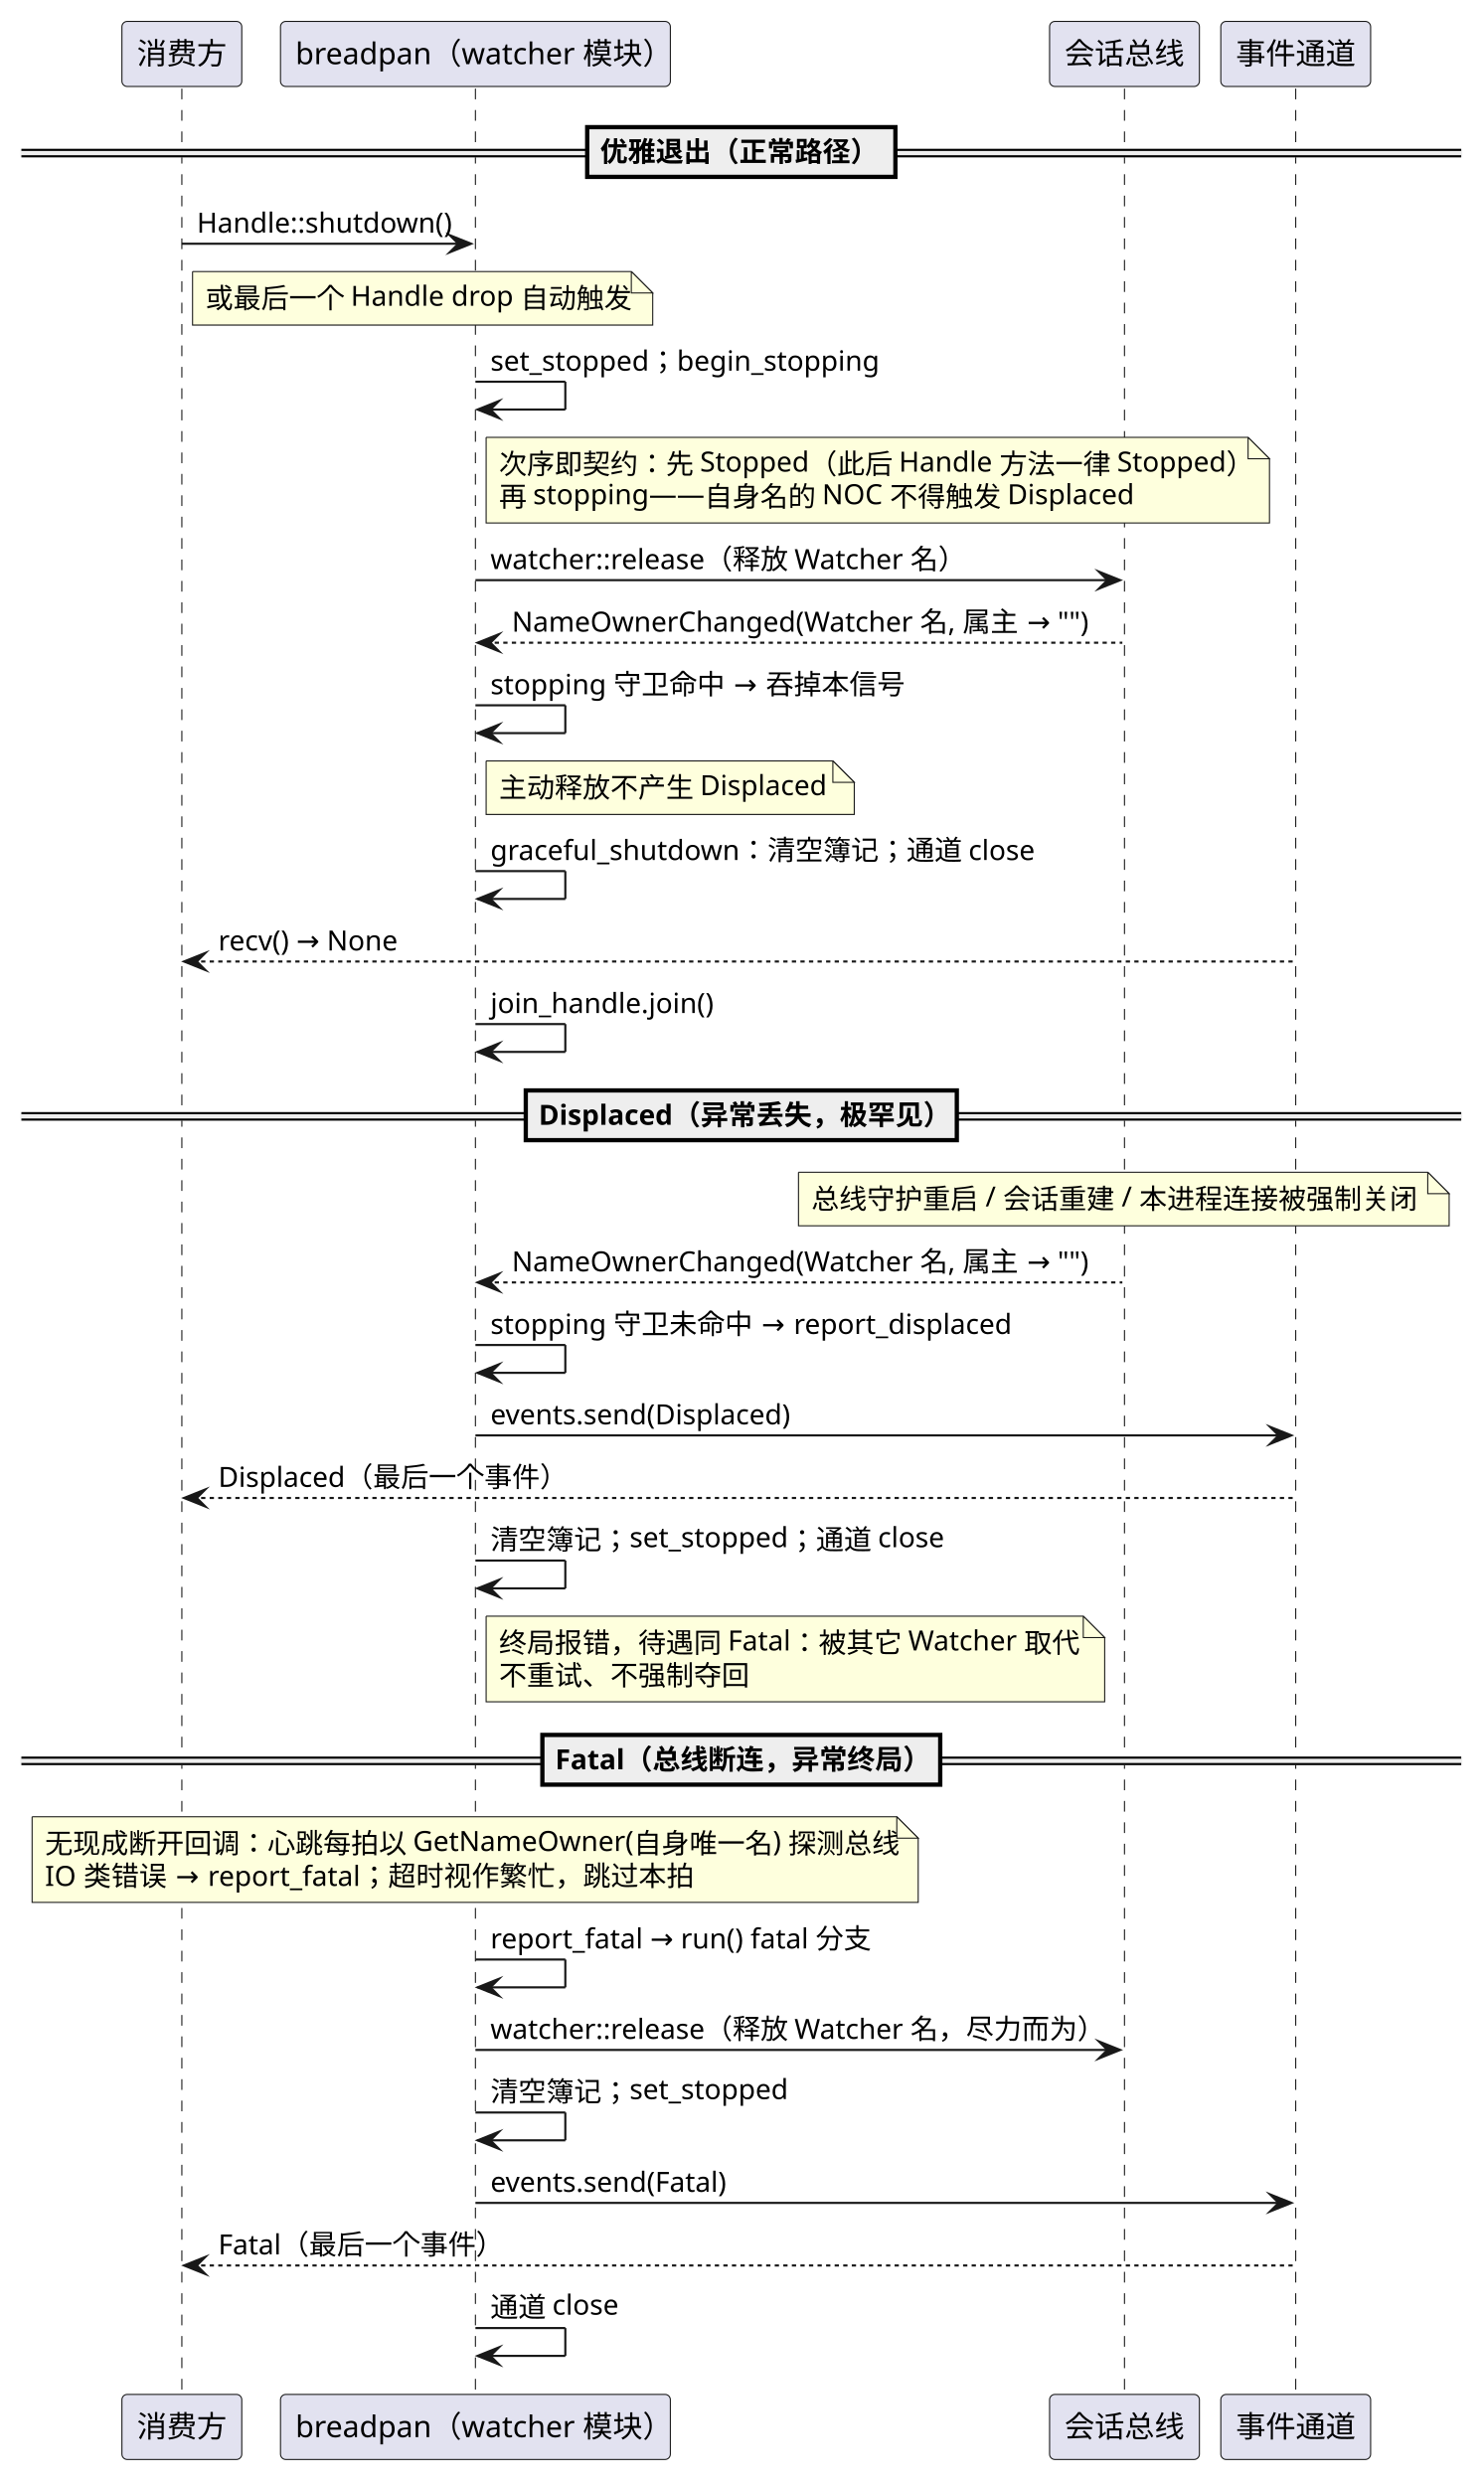
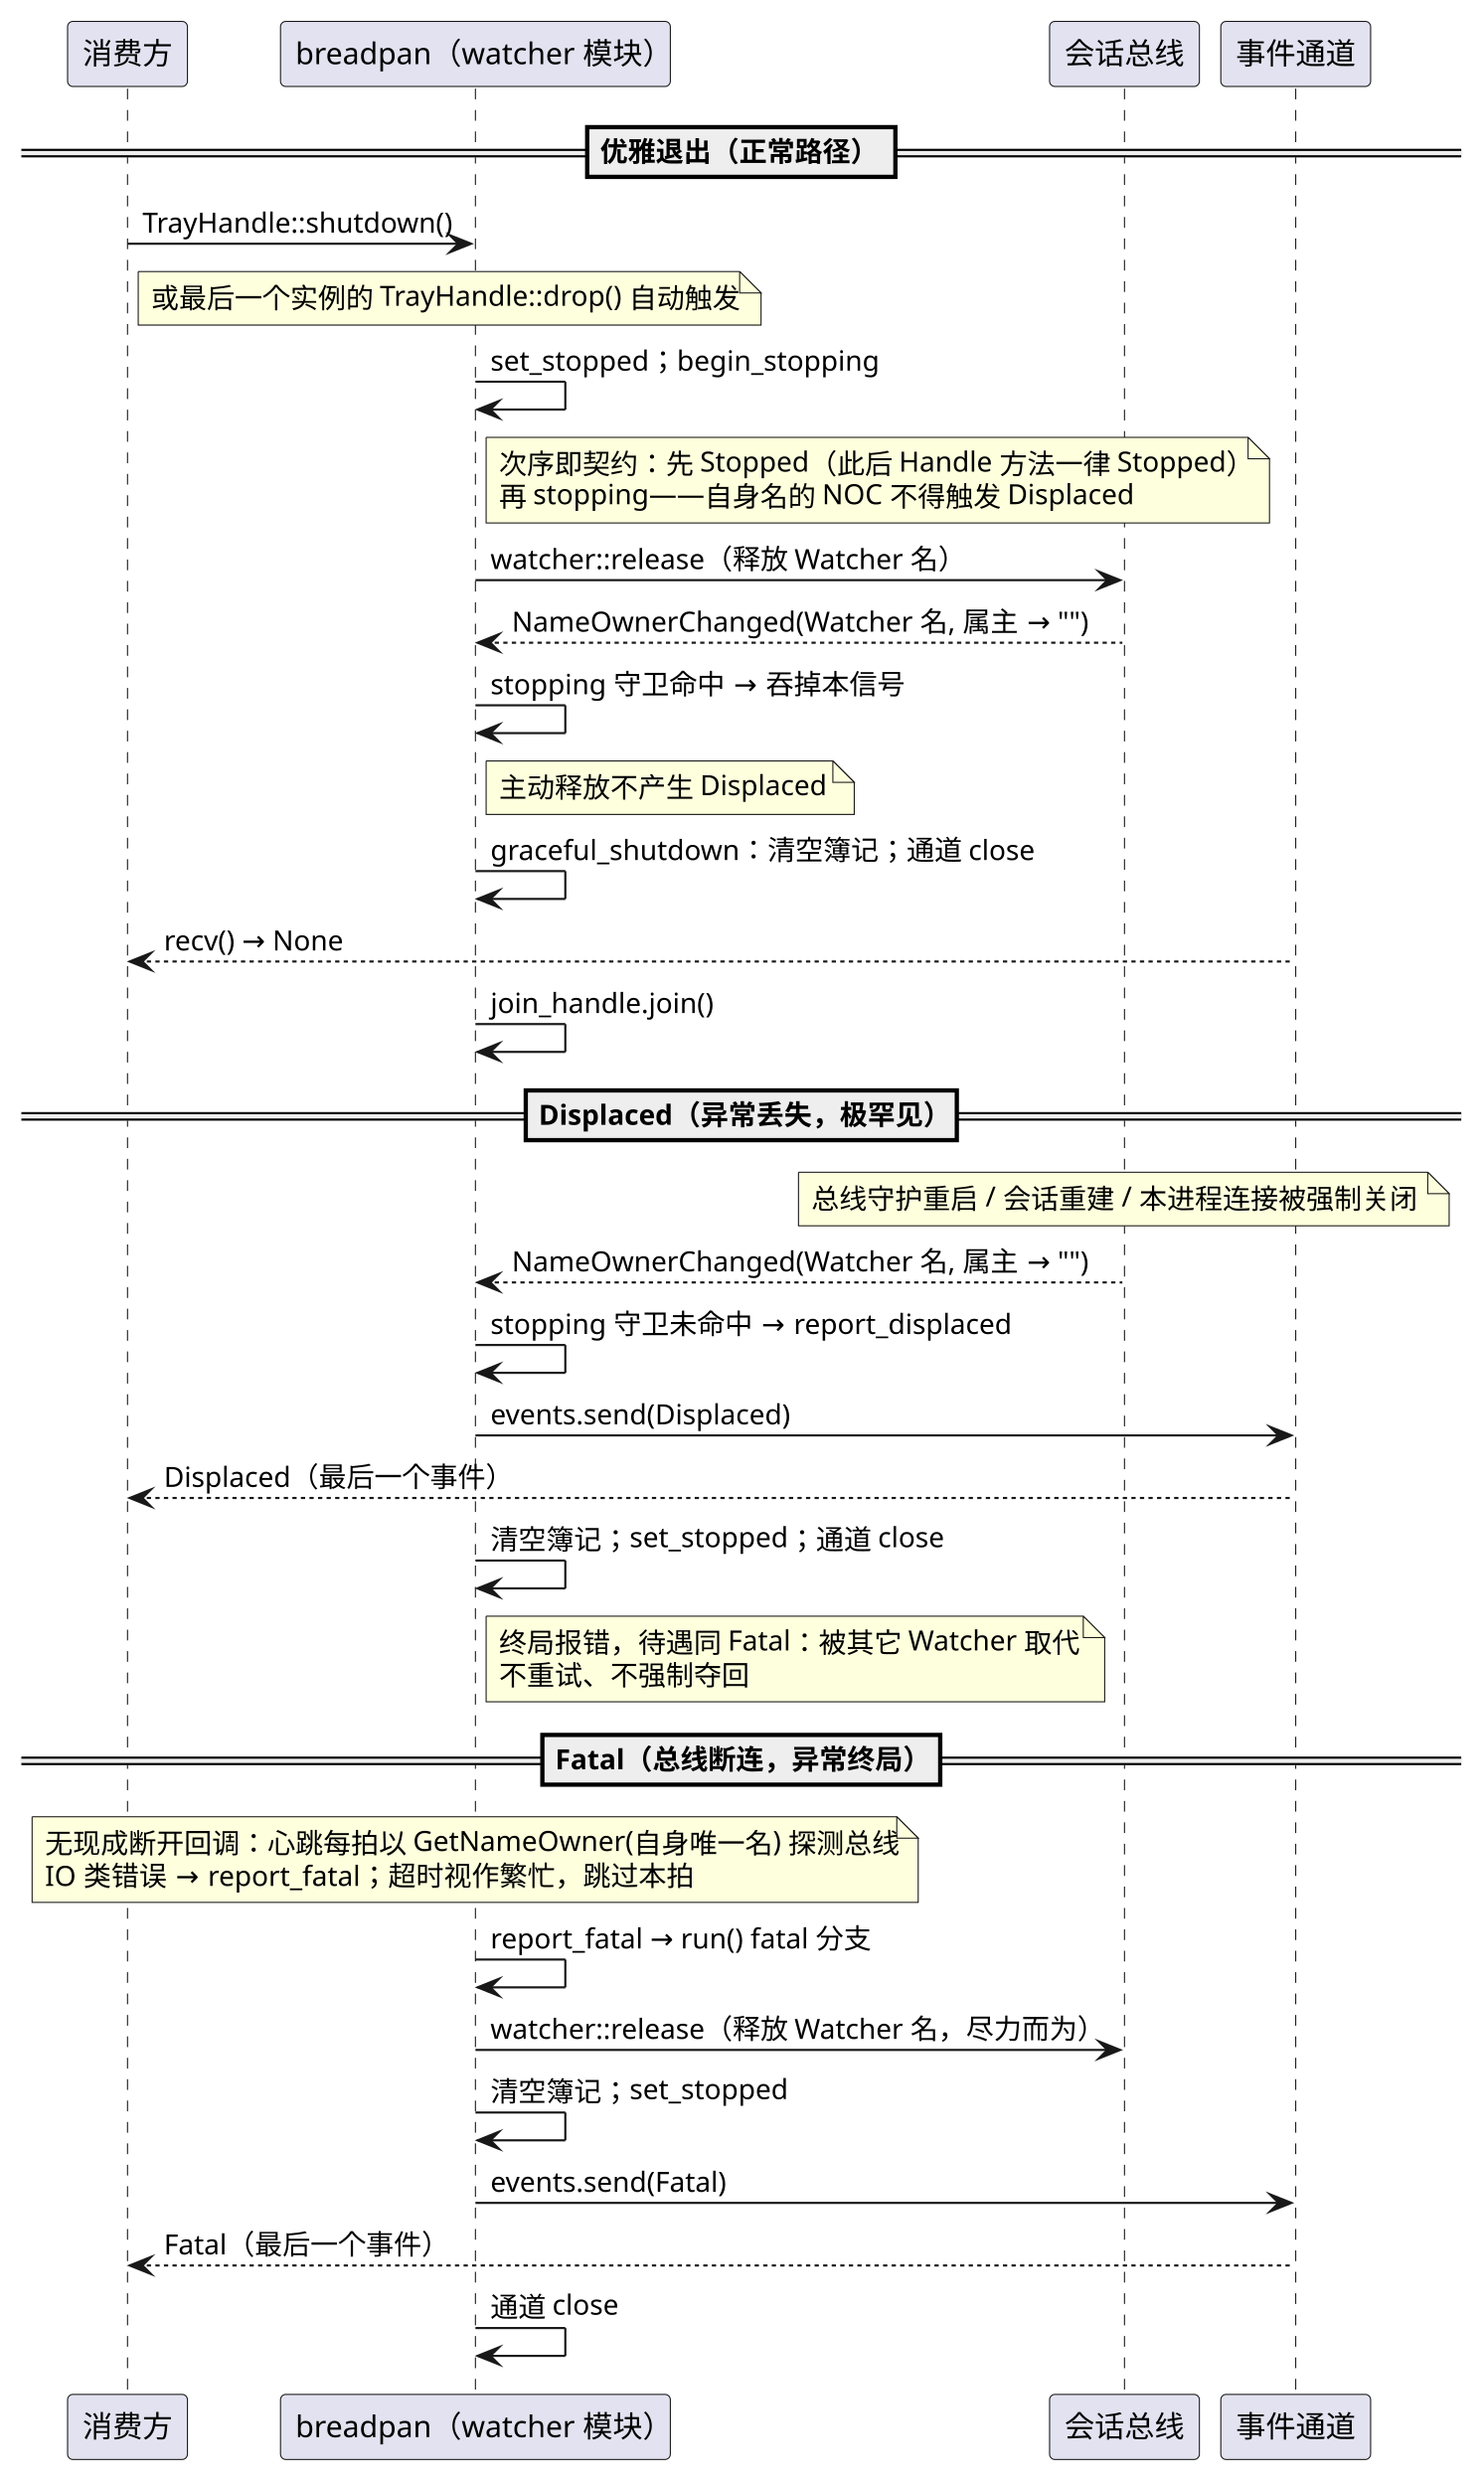
<svg xmlns="http://www.w3.org/2000/svg" version="1.1" data-diagram-type="SEQUENCE" style="width:693px;height:1161px;background:#FFFFFF;" width="693px" height="1161px" viewBox="0 0 693 1161" zoomAndPan="magnify" preserveAspectRatio="none" contentStyleType="text/css">
  <defs />
  <g font-family="sans-serif" lengthAdjust="spacing">
    <g>
-       <rect x="81.462" y="41.406" width="8" height="1077.266" fill="#000" fill-opacity="0" />
-       <line x1="84.962" y1="41.406" x2="84.962" y2="1118.672" style="stroke:#181818;stroke-width:0.5;stroke-dasharray:5,5;" />
+       <rect x="56.078" y="41.406" width="8" height="1077.266" fill="#000" fill-opacity="0" />
+       <line x1="59.578" y1="41.406" x2="59.578" y2="1118.672" style="stroke:#181818;stroke-width:0.5;stroke-dasharray:5,5;" />
    </g>
    <g>
      <rect x="218.628" y="41.406" width="8" height="1077.266" fill="#000" fill-opacity="0" />
      <line x1="222.128" y1="41.406" x2="222.128" y2="1118.672" style="stroke:#181818;stroke-width:0.5;stroke-dasharray:5,5;" />
    </g>
    <g>
      <rect x="521.881" y="41.406" width="8" height="1077.266" fill="#000" fill-opacity="0" />
      <line x1="525.381" y1="41.406" x2="525.381" y2="1118.672" style="stroke:#181818;stroke-width:0.5;stroke-dasharray:5,5;" />
    </g>
    <g>
      <rect x="601.881" y="41.406" width="8" height="1077.266" fill="#000" fill-opacity="0" />
      <line x1="605.381" y1="41.406" x2="605.381" y2="1118.672" style="stroke:#181818;stroke-width:0.5;stroke-dasharray:5,5;" />
    </g>
-     <rect x="56.962" y="10" width="56" height="30.406" fill="#E2E2F0" style="stroke:#181818;stroke-width:0.5;" rx="2.5" ry="2.5" />
-     <text x="63.962" y="29.988" fill="#000" font-size="14" textLength="42">消费方</text>
+     <rect x="31.578" y="10" width="56" height="30.406" fill="#E2E2F0" style="stroke:#181818;stroke-width:0.5;" rx="2.5" ry="2.5" />
+     <text x="38.578" y="29.988" fill="#000" font-size="14" textLength="42">消费方</text>
    <rect x="131.057" y="10" width="182.143" height="30.406" fill="#E2E2F0" style="stroke:#181818;stroke-width:0.5;" rx="2.5" ry="2.5" />
    <text x="138.057" y="29.988" fill="#000" font-size="14" textLength="168.143">breadpan（watcher 模块）</text>
    <rect x="490.381" y="10" width="70" height="30.406" fill="#E2E2F0" style="stroke:#181818;stroke-width:0.5;" rx="2.5" ry="2.5" />
    <text x="497.381" y="29.988" fill="#000" font-size="14" textLength="56">会话总线</text>
    <rect x="570.381" y="10" width="70" height="30.406" fill="#E2E2F0" style="stroke:#181818;stroke-width:0.5;" rx="2.5" ry="2.5" />
    <text x="577.381" y="29.988" fill="#000" font-size="14" textLength="56">事件通道</text>
-     <rect x="56.962" y="1118.672" width="56" height="30.406" fill="#E2E2F0" style="stroke:#181818;stroke-width:0.5;" rx="2.5" ry="2.5" />
-     <text x="63.962" y="1138.66" fill="#000" font-size="14" textLength="42">消费方</text>
+     <rect x="31.578" y="1118.672" width="56" height="30.406" fill="#E2E2F0" style="stroke:#181818;stroke-width:0.5;" rx="2.5" ry="2.5" />
+     <text x="38.578" y="1138.66" fill="#000" font-size="14" textLength="42">消费方</text>
    <rect x="131.057" y="1118.672" width="182.143" height="30.406" fill="#E2E2F0" style="stroke:#181818;stroke-width:0.5;" rx="2.5" ry="2.5" />
    <text x="138.057" y="1138.66" fill="#000" font-size="14" textLength="168.143">breadpan（watcher 模块）</text>
    <rect x="490.381" y="1118.672" width="70" height="30.406" fill="#E2E2F0" style="stroke:#181818;stroke-width:0.5;" rx="2.5" ry="2.5" />
    <text x="497.381" y="1138.66" fill="#000" font-size="14" textLength="56">会话总线</text>
    <rect x="570.381" y="1118.672" width="70" height="30.406" fill="#E2E2F0" style="stroke:#181818;stroke-width:0.5;" rx="2.5" ry="2.5" />
    <text x="577.381" y="1138.66" fill="#000" font-size="14" textLength="56">事件通道</text>
    <rect x="10" y="70.023" width="672.694" height="3" fill="#EEE" style="stroke:#EEE;stroke-width:1;" />
    <line x1="10" y1="70.023" x2="682.694" y2="70.023" style="stroke:#000;stroke-width:1;" />
    <line x1="10" y1="73.023" x2="682.694" y2="73.023" style="stroke:#000;stroke-width:1;" />
    <rect x="274.347" y="59.406" width="144" height="23.234" fill="#EEE" style="stroke:#000;stroke-width:2;" />
    <text x="280.347" y="75.467" fill="#000" font-size="13" textLength="130" font-weight="700">优雅退出（正常路径）</text>
    <polygon points="210.128,109.875,220.128,113.875,210.128,117.875,214.128,113.875" fill="#181818" style="stroke:#181818;stroke-width:1;stroke-linejoin:miter;stroke-miterlimit:10;" />
-     <line x1="84.962" y1="113.875" x2="216.128" y2="113.875" style="stroke:#181818;stroke-width:1;" />
-     <text x="91.962" y="108.701" fill="#000" font-size="13" textLength="113.166">Handle::shutdown()</text>
-     <path d="M89.962,126.875 L89.962,151.875 L304.962,151.875 L304.962,136.875 L294.962,126.875 L89.962,126.875" style="stroke:#181818;stroke-width:0.5;" fill="#FEFFDD" />
-     <path d="M294.962,126.875 L294.962,136.875 L304.962,136.875 L294.962,126.875" style="stroke:#181818;stroke-width:0.5;" fill="#FEFFDD" />
-     <text x="95.962" y="143.936" fill="#000" font-size="13" textLength="194.035">或最后一个 Handle drop 自动触发</text>
+     <line x1="59.578" y1="113.875" x2="216.128" y2="113.875" style="stroke:#181818;stroke-width:1;" />
+     <text x="66.578" y="108.701" fill="#000" font-size="13" textLength="138.55">TrayHandle::shutdown()</text>
+     <path d="M64.578,126.875 L64.578,151.875 L355.578,151.875 L355.578,136.875 L345.578,126.875 L64.578,126.875" style="stroke:#181818;stroke-width:0.5;" fill="#FEFFDD" />
+     <path d="M345.578,126.875 L345.578,136.875 L355.578,136.875 L345.578,126.875" style="stroke:#181818;stroke-width:0.5;" fill="#FEFFDD" />
+     <text x="70.578" y="143.936" fill="#000" font-size="13" textLength="270.467">或最后一个实例的 TrayHandle::drop() 自动触发</text>
    <line x1="222.128" y1="178.344" x2="264.128" y2="178.344" style="stroke:#181818;stroke-width:1;" />
    <line x1="264.128" y1="178.344" x2="264.128" y2="191.344" style="stroke:#181818;stroke-width:1;" />
    <line x1="223.128" y1="191.344" x2="264.128" y2="191.344" style="stroke:#181818;stroke-width:1;" />
    <polygon points="233.128,187.344,223.128,191.344,233.128,195.344,229.128,191.344" fill="#181818" style="stroke:#181818;stroke-width:1;stroke-linejoin:miter;stroke-miterlimit:10;" />
    <text x="229.128" y="173.17" fill="#000" font-size="13" textLength="172.237">set_stopped；begin_stopping</text>
    <path d="M227.128,204.344 L227.128,244.344 L593.128,244.344 L593.128,214.344 L583.128,204.344 L227.128,204.344" style="stroke:#181818;stroke-width:0.5;" fill="#FEFFDD" />
    <path d="M583.128,204.344 L583.128,214.344 L593.128,214.344 L583.128,204.344" style="stroke:#181818;stroke-width:0.5;" fill="#FEFFDD" />
    <text x="233.128" y="221.404" fill="#000" font-size="13" textLength="345.23">次序即契约：先 Stopped（此后 Handle 方法一律 Stopped）</text>
    <text x="233.128" y="236.639" fill="#000" font-size="13" textLength="284.458">再 stopping——自身名的 NOC 不得触发 Displaced</text>
    <polygon points="513.381,267.047,523.381,271.047,513.381,275.047,517.381,271.047" fill="#181818" style="stroke:#181818;stroke-width:1;stroke-linejoin:miter;stroke-miterlimit:10;" />
    <line x1="222.128" y1="271.047" x2="519.381" y2="271.047" style="stroke:#181818;stroke-width:1;" />
    <text x="229.128" y="265.873" fill="#000" font-size="13" textLength="214.253">watcher::release（释放 Watcher 名）</text>
    <polygon points="233.128,296.281,223.128,300.281,233.128,304.281,229.128,300.281" fill="#181818" style="stroke:#181818;stroke-width:1;stroke-linejoin:miter;stroke-miterlimit:10;" />
    <line x1="227.128" y1="300.281" x2="524.381" y2="300.281" style="stroke:#181818;stroke-width:1;stroke-dasharray:2,2;" />
    <text x="239.128" y="295.107" fill="#000" font-size="13" textLength="256.109">NameOwnerChanged(Watcher 名, 属主 → "")</text>
    <line x1="222.128" y1="329.516" x2="264.128" y2="329.516" style="stroke:#181818;stroke-width:1;" />
    <line x1="264.128" y1="329.516" x2="264.128" y2="342.516" style="stroke:#181818;stroke-width:1;" />
    <line x1="223.128" y1="342.516" x2="264.128" y2="342.516" style="stroke:#181818;stroke-width:1;" />
    <polygon points="233.128,338.516,223.128,342.516,233.128,346.516,229.128,342.516" fill="#181818" style="stroke:#181818;stroke-width:1;stroke-linejoin:miter;stroke-miterlimit:10;" />
    <text x="229.128" y="324.342" fill="#000" font-size="13" textLength="190.29">stopping 守卫命中 → 吞掉本信号</text>
    <path d="M227.128,355.516 L227.128,380.516 L399.128,380.516 L399.128,365.516 L389.128,355.516 L227.128,355.516" style="stroke:#181818;stroke-width:0.5;" fill="#FEFFDD" />
    <path d="M389.128,355.516 L389.128,365.516 L399.128,365.516 L389.128,355.516" style="stroke:#181818;stroke-width:0.5;" fill="#FEFFDD" />
    <text x="233.128" y="372.576" fill="#000" font-size="13" textLength="151.189">主动释放不产生 Displaced</text>
    <line x1="222.128" y1="406.984" x2="264.128" y2="406.984" style="stroke:#181818;stroke-width:1;" />
    <line x1="264.128" y1="406.984" x2="264.128" y2="419.984" style="stroke:#181818;stroke-width:1;" />
    <line x1="223.128" y1="419.984" x2="264.128" y2="419.984" style="stroke:#181818;stroke-width:1;" />
    <polygon points="233.128,415.984,223.128,419.984,233.128,423.984,229.128,419.984" fill="#181818" style="stroke:#181818;stroke-width:1;stroke-linejoin:miter;stroke-miterlimit:10;" />
    <text x="229.128" y="401.811" fill="#000" font-size="13" textLength="248.378">graceful_shutdown：清空簿记；通道 close</text>
-     <polygon points="95.962,445.219,85.962,449.219,95.962,453.219,91.962,449.219" fill="#181818" style="stroke:#181818;stroke-width:1;stroke-linejoin:miter;stroke-miterlimit:10;" />
-     <line x1="89.962" y1="449.219" x2="604.381" y2="449.219" style="stroke:#181818;stroke-width:1;stroke-dasharray:2,2;" />
-     <text x="101.962" y="444.045" fill="#000" font-size="13" textLength="83.586">recv() → None</text>
+     <polygon points="70.578,445.219,60.578,449.219,70.578,453.219,66.578,449.219" fill="#181818" style="stroke:#181818;stroke-width:1;stroke-linejoin:miter;stroke-miterlimit:10;" />
+     <line x1="64.578" y1="449.219" x2="604.381" y2="449.219" style="stroke:#181818;stroke-width:1;stroke-dasharray:2,2;" />
+     <text x="76.578" y="444.045" fill="#000" font-size="13" textLength="83.586">recv() → None</text>
    <line x1="222.128" y1="478.453" x2="264.128" y2="478.453" style="stroke:#181818;stroke-width:1;" />
    <line x1="264.128" y1="478.453" x2="264.128" y2="491.453" style="stroke:#181818;stroke-width:1;" />
    <line x1="223.128" y1="491.453" x2="264.128" y2="491.453" style="stroke:#181818;stroke-width:1;" />
    <polygon points="233.128,487.453,223.128,491.453,233.128,495.453,229.128,491.453" fill="#181818" style="stroke:#181818;stroke-width:1;stroke-linejoin:miter;stroke-miterlimit:10;" />
    <text x="229.128" y="473.279" fill="#000" font-size="13" textLength="98.795">join_handle.join()</text>
    <rect x="10" y="520.07" width="672.694" height="3" fill="#EEE" style="stroke:#EEE;stroke-width:1;" />
    <line x1="10" y1="520.07" x2="682.694" y2="520.07" style="stroke:#000;stroke-width:1;" />
    <line x1="10" y1="523.07" x2="682.694" y2="523.07" style="stroke:#000;stroke-width:1;" />
    <rect x="245.652" y="509.453" width="201.389" height="23.234" fill="#EEE" style="stroke:#000;stroke-width:2;" />
    <text x="251.652" y="525.514" fill="#000" font-size="13" textLength="187.389" font-weight="700">Displaced（异常丢失，极罕见）</text>
    <path d="M373.068,547.688 L373.068,572.688 L677.068,572.688 L677.068,557.688 L667.068,547.688 L373.068,547.688" style="stroke:#181818;stroke-width:0.5;" fill="#FEFFDD" />
    <path d="M667.068,547.688 L667.068,557.688 L677.068,557.688 L667.068,547.688" style="stroke:#181818;stroke-width:0.5;" fill="#FEFFDD" />
    <text x="379.068" y="564.748" fill="#000" font-size="13" textLength="283.626">总线守护重启 / 会话重建 / 本进程连接被强制关闭</text>
    <polygon points="233.128,595.156,223.128,599.156,233.128,603.156,229.128,599.156" fill="#181818" style="stroke:#181818;stroke-width:1;stroke-linejoin:miter;stroke-miterlimit:10;" />
    <line x1="227.128" y1="599.156" x2="524.381" y2="599.156" style="stroke:#181818;stroke-width:1;stroke-dasharray:2,2;" />
    <text x="239.128" y="593.982" fill="#000" font-size="13" textLength="256.109">NameOwnerChanged(Watcher 名, 属主 → "")</text>
    <line x1="222.128" y1="628.391" x2="264.128" y2="628.391" style="stroke:#181818;stroke-width:1;" />
    <line x1="264.128" y1="628.391" x2="264.128" y2="641.391" style="stroke:#181818;stroke-width:1;" />
    <line x1="223.128" y1="641.391" x2="264.128" y2="641.391" style="stroke:#181818;stroke-width:1;" />
    <polygon points="233.128,637.391,223.128,641.391,233.128,645.391,229.128,641.391" fill="#181818" style="stroke:#181818;stroke-width:1;stroke-linejoin:miter;stroke-miterlimit:10;" />
    <text x="229.128" y="623.217" fill="#000" font-size="13" textLength="234.59">stopping 守卫未命中 → report_displaced</text>
    <polygon points="593.381,666.625,603.381,670.625,593.381,674.625,597.381,670.625" fill="#181818" style="stroke:#181818;stroke-width:1;stroke-linejoin:miter;stroke-miterlimit:10;" />
    <line x1="222.128" y1="670.625" x2="599.381" y2="670.625" style="stroke:#181818;stroke-width:1;" />
    <text x="229.128" y="665.451" fill="#000" font-size="13" textLength="135.707">events.send(Displaced)</text>
-     <polygon points="95.962,695.859,85.962,699.859,95.962,703.859,91.962,699.859" fill="#181818" style="stroke:#181818;stroke-width:1;stroke-linejoin:miter;stroke-miterlimit:10;" />
-     <line x1="89.962" y1="699.859" x2="604.381" y2="699.859" style="stroke:#181818;stroke-width:1;stroke-dasharray:2,2;" />
-     <text x="101.962" y="694.686" fill="#000" font-size="13" textLength="160.964">Displaced（最后一个事件）</text>
+     <polygon points="70.578,695.859,60.578,699.859,70.578,703.859,66.578,699.859" fill="#181818" style="stroke:#181818;stroke-width:1;stroke-linejoin:miter;stroke-miterlimit:10;" />
+     <line x1="64.578" y1="699.859" x2="604.381" y2="699.859" style="stroke:#181818;stroke-width:1;stroke-dasharray:2,2;" />
+     <text x="76.578" y="694.686" fill="#000" font-size="13" textLength="160.964">Displaced（最后一个事件）</text>
    <line x1="222.128" y1="729.094" x2="264.128" y2="729.094" style="stroke:#181818;stroke-width:1;" />
    <line x1="264.128" y1="729.094" x2="264.128" y2="742.094" style="stroke:#181818;stroke-width:1;" />
    <line x1="223.128" y1="742.094" x2="264.128" y2="742.094" style="stroke:#181818;stroke-width:1;" />
    <polygon points="233.128,738.094,223.128,742.094,233.128,746.094,229.128,742.094" fill="#181818" style="stroke:#181818;stroke-width:1;stroke-linejoin:miter;stroke-miterlimit:10;" />
    <text x="229.128" y="723.92" fill="#000" font-size="13" textLength="209.13">清空簿记；set_stopped；通道 close</text>
    <path d="M227.128,755.094 L227.128,795.094 L516.128,795.094 L516.128,765.094 L506.128,755.094 L227.128,755.094" style="stroke:#181818;stroke-width:0.5;" fill="#FEFFDD" />
    <path d="M506.128,755.094 L506.128,765.094 L516.128,765.094 L506.128,755.094" style="stroke:#181818;stroke-width:0.5;" fill="#FEFFDD" />
    <text x="233.128" y="772.154" fill="#000" font-size="13" textLength="268.538">终局报错，待遇同 Fatal：被其它 Watcher 取代</text>
    <text x="233.128" y="787.389" fill="#000" font-size="13" textLength="117">不重试、不强制夺回</text>
    <rect x="10" y="821.18" width="672.694" height="3" fill="#EEE" style="stroke:#EEE;stroke-width:1;" />
    <line x1="10" y1="821.18" x2="682.694" y2="821.18" style="stroke:#000;stroke-width:1;" />
    <line x1="10" y1="824.18" x2="682.694" y2="824.18" style="stroke:#000;stroke-width:1;" />
    <rect x="253.403" y="810.563" width="185.888" height="23.234" fill="#EEE" style="stroke:#000;stroke-width:2;" />
    <text x="259.403" y="826.623" fill="#000" font-size="13" textLength="171.888" font-weight="700">Fatal（总线断连，异常终局）</text>
    <path d="M15,848.797 L15,888.797 L429,888.797 L429,858.797 L419,848.797 L15,848.797" style="stroke:#181818;stroke-width:0.5;" fill="#FEFFDD" />
    <path d="M419,848.797 L419,858.797 L429,858.797 L419,848.797" style="stroke:#181818;stroke-width:0.5;" fill="#FEFFDD" />
    <text x="21" y="865.857" fill="#000" font-size="13" textLength="393.257">无现成断开回调：心跳每拍以 GetNameOwner(自身唯一名) 探测总线</text>
    <text x="21" y="881.092" fill="#000" font-size="13" textLength="296.766">IO 类错误 → report_fatal；超时视作繁忙，跳过本拍</text>
    <line x1="222.128" y1="915.5" x2="264.128" y2="915.5" style="stroke:#181818;stroke-width:1;" />
    <line x1="264.128" y1="915.5" x2="264.128" y2="928.5" style="stroke:#181818;stroke-width:1;" />
    <line x1="223.128" y1="928.5" x2="264.128" y2="928.5" style="stroke:#181818;stroke-width:1;" />
    <polygon points="233.128,924.5,223.128,928.5,233.128,932.5,229.128,928.5" fill="#181818" style="stroke:#181818;stroke-width:1;stroke-linejoin:miter;stroke-miterlimit:10;" />
    <text x="229.128" y="910.326" fill="#000" font-size="13" textLength="172.314">report_fatal → run() fatal 分支</text>
    <polygon points="513.381,953.734,523.381,957.734,513.381,961.734,517.381,957.734" fill="#181818" style="stroke:#181818;stroke-width:1;stroke-linejoin:miter;stroke-miterlimit:10;" />
    <line x1="222.128" y1="957.734" x2="519.381" y2="957.734" style="stroke:#181818;stroke-width:1;" />
    <text x="229.128" y="952.561" fill="#000" font-size="13" textLength="279.253">watcher::release（释放 Watcher 名，尽力而为）</text>
    <line x1="222.128" y1="986.969" x2="264.128" y2="986.969" style="stroke:#181818;stroke-width:1;" />
    <line x1="264.128" y1="986.969" x2="264.128" y2="999.969" style="stroke:#181818;stroke-width:1;" />
    <line x1="223.128" y1="999.969" x2="264.128" y2="999.969" style="stroke:#181818;stroke-width:1;" />
    <polygon points="233.128,995.969,223.128,999.969,233.128,1003.969,229.128,999.969" fill="#181818" style="stroke:#181818;stroke-width:1;stroke-linejoin:miter;stroke-miterlimit:10;" />
    <text x="229.128" y="981.795" fill="#000" font-size="13" textLength="135.922">清空簿记；set_stopped</text>
    <polygon points="593.381,1025.203,603.381,1029.203,593.381,1033.203,597.381,1029.203" fill="#181818" style="stroke:#181818;stroke-width:1;stroke-linejoin:miter;stroke-miterlimit:10;" />
    <line x1="222.128" y1="1029.203" x2="599.381" y2="1029.203" style="stroke:#181818;stroke-width:1;" />
    <text x="229.128" y="1024.029" fill="#000" font-size="13" textLength="107.485">events.send(Fatal)</text>
-     <polygon points="95.962,1054.438,85.962,1058.438,95.962,1062.438,91.962,1058.438" fill="#181818" style="stroke:#181818;stroke-width:1;stroke-linejoin:miter;stroke-miterlimit:10;" />
-     <line x1="89.962" y1="1058.438" x2="604.381" y2="1058.438" style="stroke:#181818;stroke-width:1;stroke-dasharray:2,2;" />
-     <text x="101.962" y="1053.264" fill="#000" font-size="13" textLength="132.742">Fatal（最后一个事件）</text>
+     <polygon points="70.578,1054.438,60.578,1058.438,70.578,1062.438,66.578,1058.438" fill="#181818" style="stroke:#181818;stroke-width:1;stroke-linejoin:miter;stroke-miterlimit:10;" />
+     <line x1="64.578" y1="1058.438" x2="604.381" y2="1058.438" style="stroke:#181818;stroke-width:1;stroke-dasharray:2,2;" />
+     <text x="76.578" y="1053.264" fill="#000" font-size="13" textLength="132.742">Fatal（最后一个事件）</text>
    <line x1="222.128" y1="1087.672" x2="264.128" y2="1087.672" style="stroke:#181818;stroke-width:1;" />
    <line x1="264.128" y1="1087.672" x2="264.128" y2="1100.672" style="stroke:#181818;stroke-width:1;" />
    <line x1="223.128" y1="1100.672" x2="264.128" y2="1100.672" style="stroke:#181818;stroke-width:1;" />
    <polygon points="233.128,1096.672,223.128,1100.672,233.128,1104.672,229.128,1100.672" fill="#181818" style="stroke:#181818;stroke-width:1;stroke-linejoin:miter;stroke-miterlimit:10;" />
    <text x="229.128" y="1082.498" fill="#000" font-size="13" textLength="60.208">通道 close</text>
  </g>
</svg>
